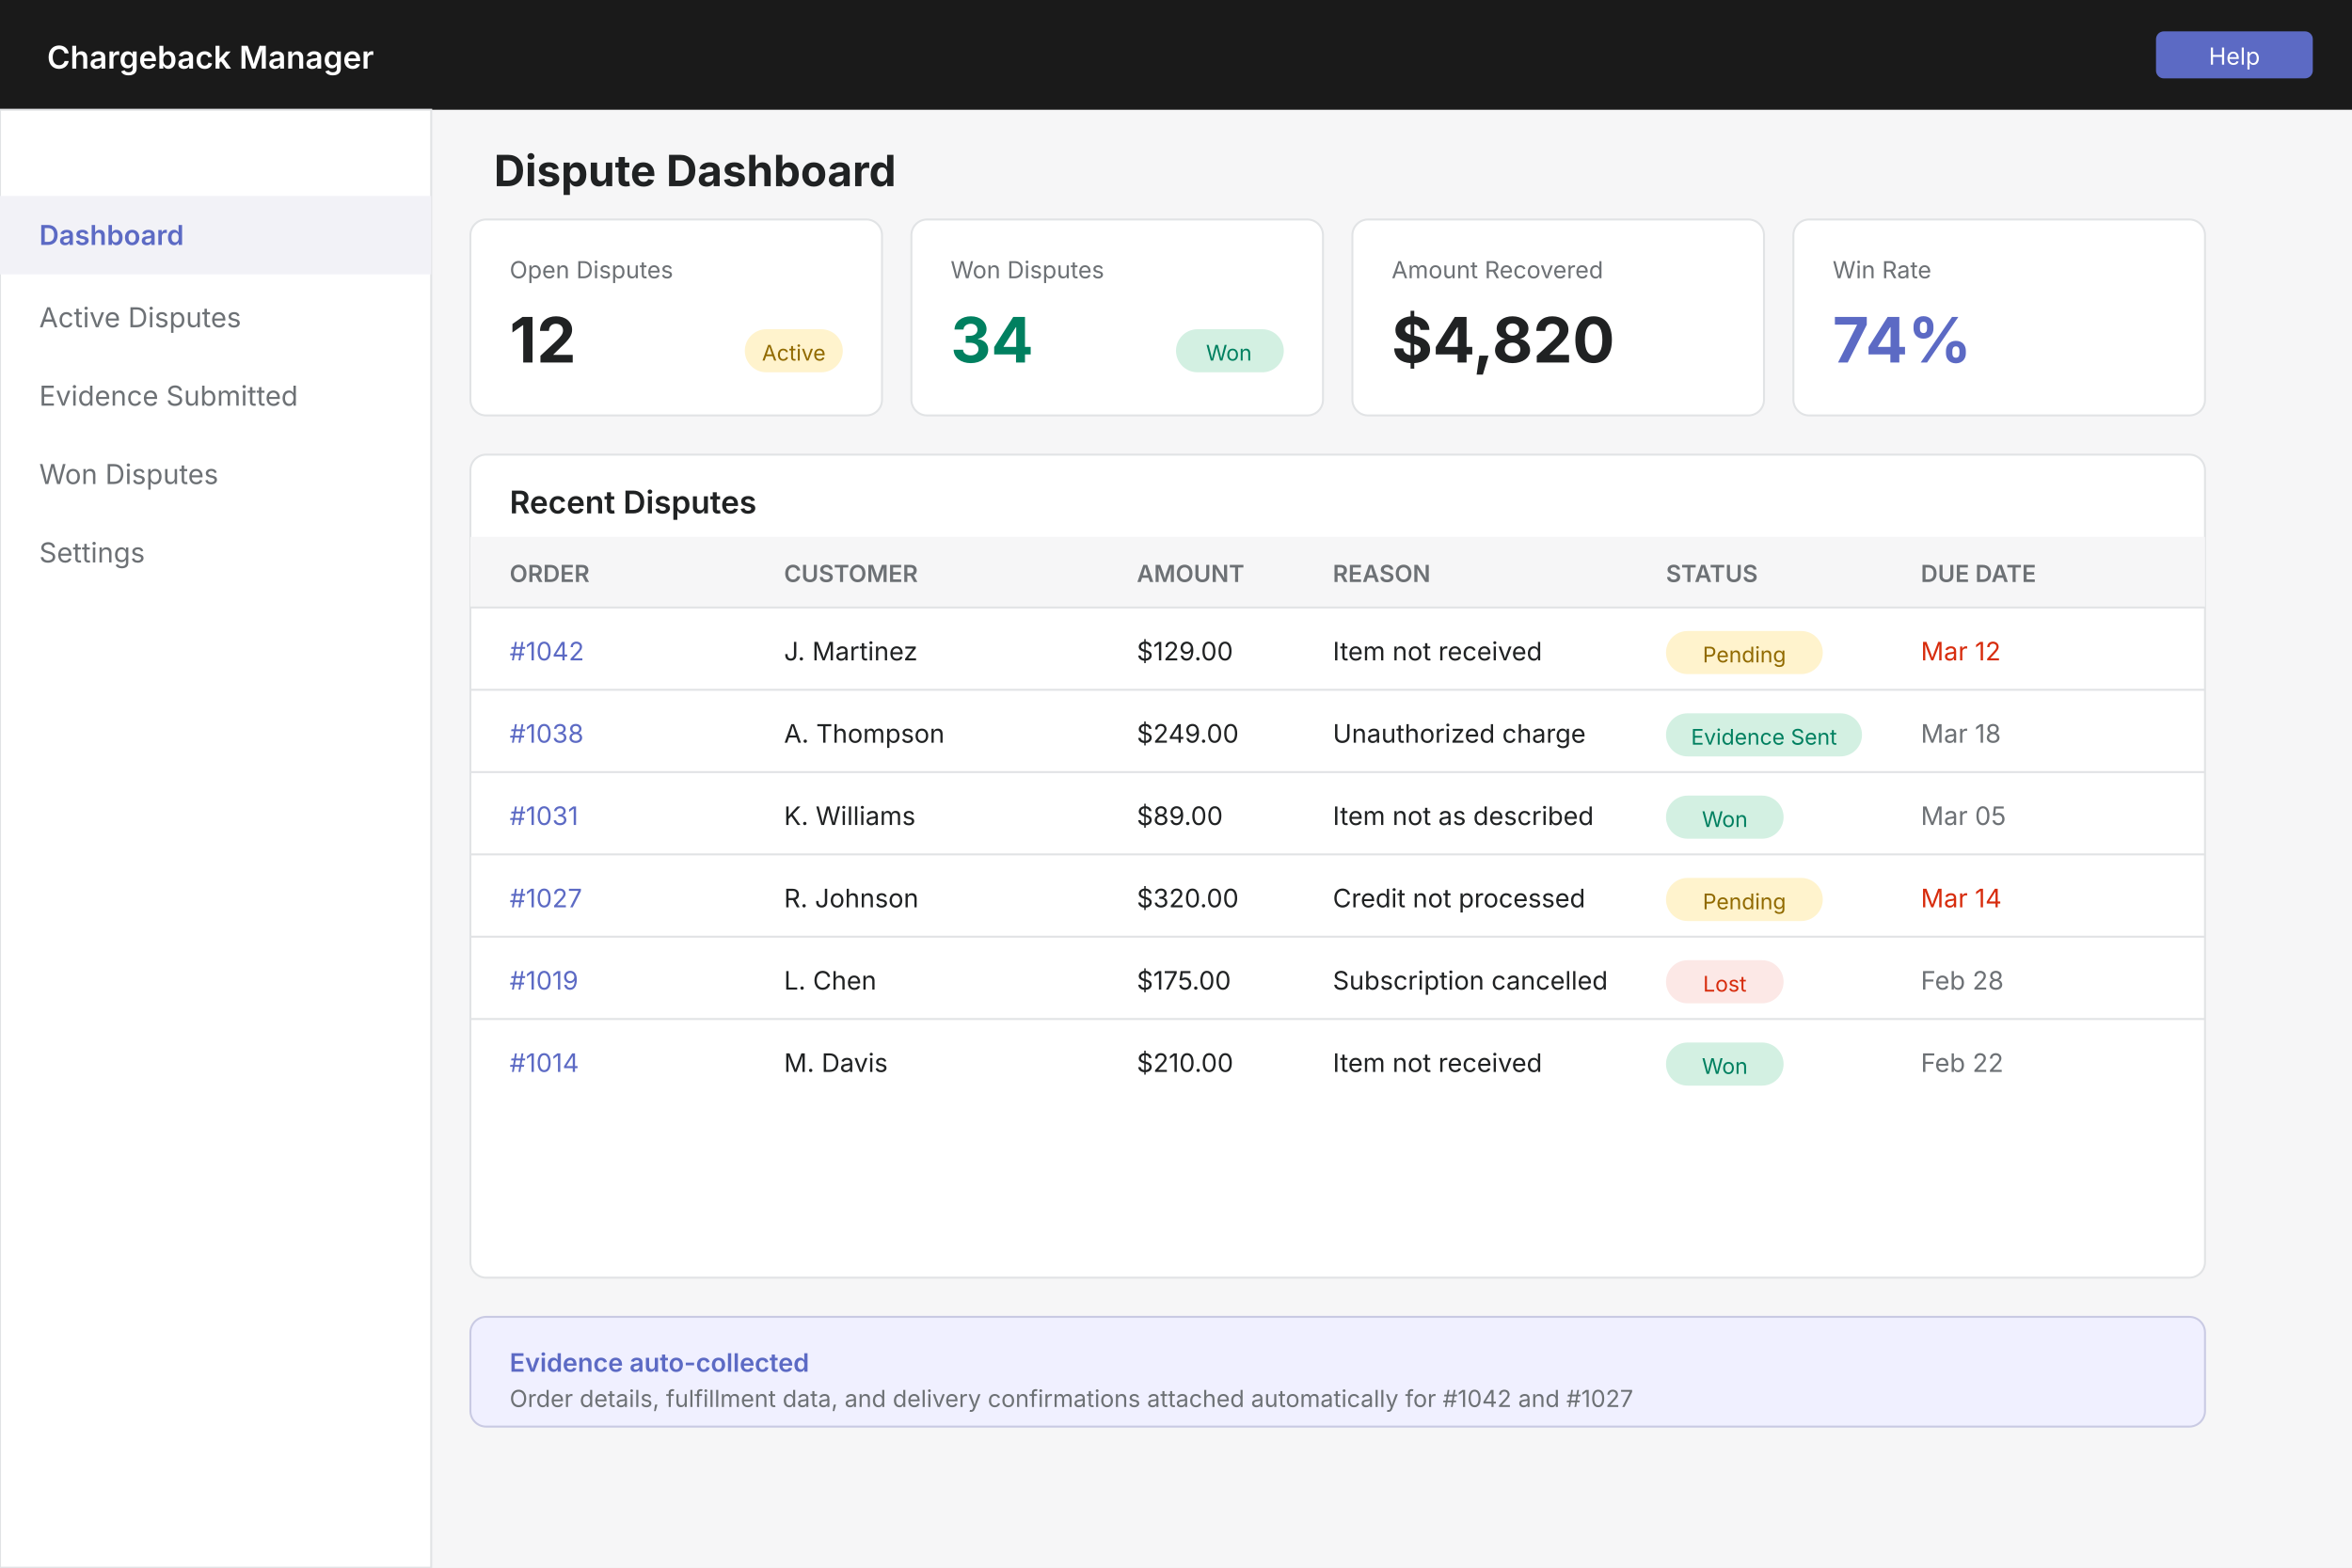
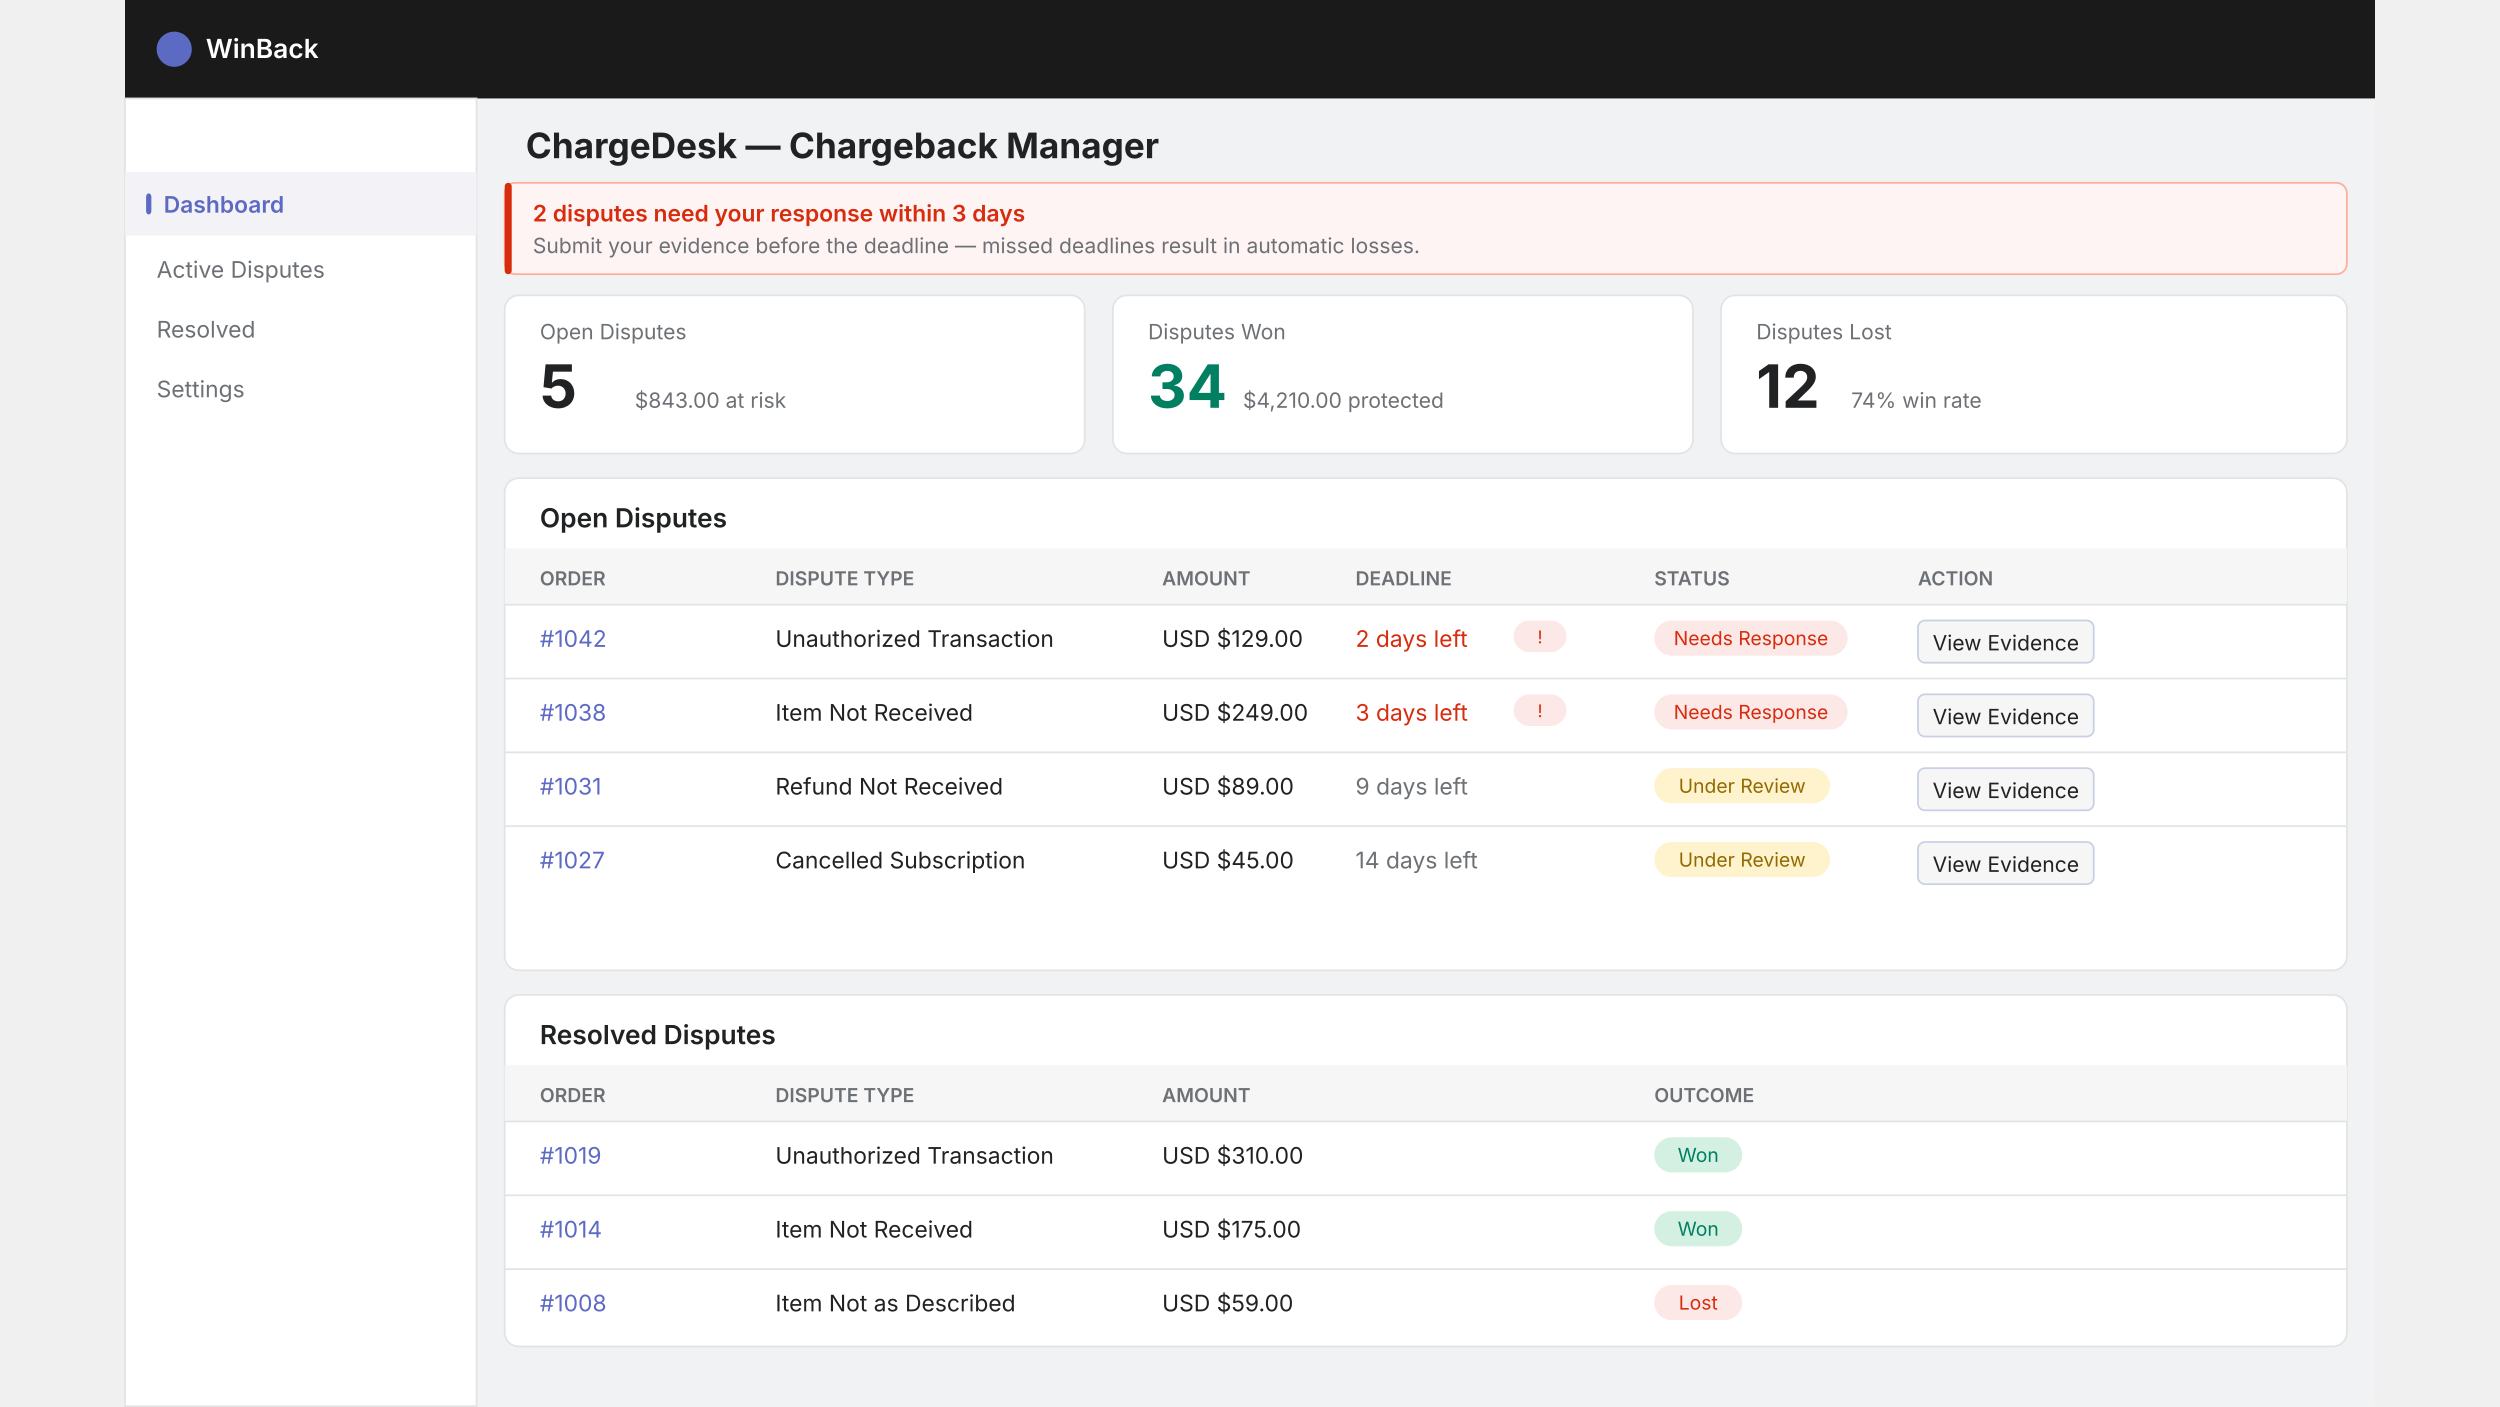
- <svg xmlns="http://www.w3.org/2000/svg" width="1200" height="800" viewBox="0 0 1200 800">
+ <svg xmlns="http://www.w3.org/2000/svg" width="1600" height="900" viewBox="0 0 1280 800">
  <defs>
    <style>
      text { font-family: -apple-system, BlinkMacSystemFont, 'Segoe UI', sans-serif; }
    </style>
  </defs>
-   <rect width="1200" height="800" fill="#f6f6f7" />
-   <rect width="1200" height="56" fill="#1a1a1a" />
-   <text x="24" y="35" fill="#ffffff" font-size="16" font-weight="600">Chargeback Manager</text>
-   <rect x="1100" y="16" width="80" height="24" rx="4" fill="#5c6ac4" />
-   <text x="1140" y="33" fill="#ffffff" font-size="12" text-anchor="middle">Help</text>
-   <rect x="0" y="56" width="220" height="744" fill="#ffffff" stroke="#e1e3e5" stroke-width="1" />
-   <rect x="0" y="100" width="220" height="40" fill="#f2f2f7" />
-   <text x="20" y="125" fill="#5c6ac4" font-size="14" font-weight="600">Dashboard</text>
-   <text x="20" y="167" fill="#6d7175" font-size="14">Active Disputes</text>
-   <text x="20" y="207" fill="#6d7175" font-size="14">Evidence Submitted</text>
-   <text x="20" y="247" fill="#6d7175" font-size="14">Won Disputes</text>
-   <text x="20" y="287" fill="#6d7175" font-size="14">Settings</text>
-   <text x="252" y="95" fill="#202223" font-size="22" font-weight="700">Dispute Dashboard</text>
-   <rect x="240" y="112" width="210" height="100" rx="8" fill="#ffffff" stroke="#e1e3e5" stroke-width="1" />
-   <text x="260" y="142" fill="#6d7175" font-size="12">Open Disputes</text>
-   <text x="260" y="185" fill="#202223" font-size="32" font-weight="700">12</text>
-   <rect x="380" y="168" width="50" height="22" rx="11" fill="#fff3cd" />
-   <text x="405" y="184" fill="#916a00" font-size="11" text-anchor="middle">Active</text>
-   <rect x="465" y="112" width="210" height="100" rx="8" fill="#ffffff" stroke="#e1e3e5" stroke-width="1" />
-   <text x="485" y="142" fill="#6d7175" font-size="12">Won Disputes</text>
-   <text x="485" y="185" fill="#008060" font-size="32" font-weight="700">34</text>
-   <rect x="600" y="168" width="55" height="22" rx="11" fill="#d3f0e2" />
-   <text x="627" y="184" fill="#008060" font-size="11" text-anchor="middle">Won</text>
-   <rect x="690" y="112" width="210" height="100" rx="8" fill="#ffffff" stroke="#e1e3e5" stroke-width="1" />
-   <text x="710" y="142" fill="#6d7175" font-size="12">Amount Recovered</text>
-   <text x="710" y="185" fill="#202223" font-size="32" font-weight="700">$4,820</text>
-   <rect x="915" y="112" width="210" height="100" rx="8" fill="#ffffff" stroke="#e1e3e5" stroke-width="1" />
-   <text x="935" y="142" fill="#6d7175" font-size="12">Win Rate</text>
-   <text x="935" y="185" fill="#5c6ac4" font-size="32" font-weight="700">74%</text>
-   <rect x="240" y="232" width="885" height="420" rx="8" fill="#ffffff" stroke="#e1e3e5" stroke-width="1" />
-   <text x="260" y="262" fill="#202223" font-size="16" font-weight="600">Recent Disputes</text>
-   <rect x="240" y="274" width="885" height="36" fill="#f6f6f7" />
-   <text x="260" y="297" fill="#6d7175" font-size="12" font-weight="600">ORDER</text>
-   <text x="400" y="297" fill="#6d7175" font-size="12" font-weight="600">CUSTOMER</text>
-   <text x="580" y="297" fill="#6d7175" font-size="12" font-weight="600">AMOUNT</text>
-   <text x="680" y="297" fill="#6d7175" font-size="12" font-weight="600">REASON</text>
-   <text x="850" y="297" fill="#6d7175" font-size="12" font-weight="600">STATUS</text>
-   <text x="980" y="297" fill="#6d7175" font-size="12" font-weight="600">DUE DATE</text>
-   <line x1="240" y1="310" x2="1125" y2="310" stroke="#e1e3e5" stroke-width="1" />
-   <text x="260" y="337" fill="#5c6ac4" font-size="13">#1042</text>
-   <text x="400" y="337" fill="#202223" font-size="13">J. Martinez</text>
-   <text x="580" y="337" fill="#202223" font-size="13">$129.00</text>
-   <text x="680" y="337" fill="#202223" font-size="13">Item not received</text>
-   <rect x="850" y="322" width="80" height="22" rx="11" fill="#fff3cd" />
-   <text x="890" y="338" fill="#916a00" font-size="11" text-anchor="middle">Pending</text>
-   <text x="980" y="337" fill="#d72c0d" font-size="13">Mar 12</text>
-   <line x1="240" y1="352" x2="1125" y2="352" stroke="#e1e3e5" stroke-width="1" />
-   <text x="260" y="379" fill="#5c6ac4" font-size="13">#1038</text>
-   <text x="400" y="379" fill="#202223" font-size="13">A. Thompson</text>
-   <text x="580" y="379" fill="#202223" font-size="13">$249.00</text>
-   <text x="680" y="379" fill="#202223" font-size="13">Unauthorized charge</text>
-   <rect x="850" y="364" width="100" height="22" rx="11" fill="#d3f0e2" />
-   <text x="900" y="380" fill="#008060" font-size="11" text-anchor="middle">Evidence Sent</text>
-   <text x="980" y="379" fill="#6d7175" font-size="13">Mar 18</text>
-   <line x1="240" y1="394" x2="1125" y2="394" stroke="#e1e3e5" stroke-width="1" />
-   <text x="260" y="421" fill="#5c6ac4" font-size="13">#1031</text>
-   <text x="400" y="421" fill="#202223" font-size="13">K. Williams</text>
-   <text x="580" y="421" fill="#202223" font-size="13">$89.00</text>
-   <text x="680" y="421" fill="#202223" font-size="13">Item not as described</text>
-   <rect x="850" y="406" width="60" height="22" rx="11" fill="#d3f0e2" />
-   <text x="880" y="422" fill="#008060" font-size="11" text-anchor="middle">Won</text>
-   <text x="980" y="421" fill="#6d7175" font-size="13">Mar 05</text>
-   <line x1="240" y1="436" x2="1125" y2="436" stroke="#e1e3e5" stroke-width="1" />
-   <text x="260" y="463" fill="#5c6ac4" font-size="13">#1027</text>
-   <text x="400" y="463" fill="#202223" font-size="13">R. Johnson</text>
-   <text x="580" y="463" fill="#202223" font-size="13">$320.00</text>
-   <text x="680" y="463" fill="#202223" font-size="13">Credit not processed</text>
-   <rect x="850" y="448" width="80" height="22" rx="11" fill="#fff3cd" />
-   <text x="890" y="464" fill="#916a00" font-size="11" text-anchor="middle">Pending</text>
-   <text x="980" y="463" fill="#d72c0d" font-size="13">Mar 14</text>
-   <line x1="240" y1="478" x2="1125" y2="478" stroke="#e1e3e5" stroke-width="1" />
-   <text x="260" y="505" fill="#5c6ac4" font-size="13">#1019</text>
-   <text x="400" y="505" fill="#202223" font-size="13">L. Chen</text>
-   <text x="580" y="505" fill="#202223" font-size="13">$175.00</text>
-   <text x="680" y="505" fill="#202223" font-size="13">Subscription cancelled</text>
-   <rect x="850" y="490" width="60" height="22" rx="11" fill="#fce8e6" />
-   <text x="880" y="506" fill="#d72c0d" font-size="11" text-anchor="middle">Lost</text>
-   <text x="980" y="505" fill="#6d7175" font-size="13">Feb 28</text>
-   <line x1="240" y1="520" x2="1125" y2="520" stroke="#e1e3e5" stroke-width="1" />
-   <text x="260" y="547" fill="#5c6ac4" font-size="13">#1014</text>
-   <text x="400" y="547" fill="#202223" font-size="13">M. Davis</text>
-   <text x="580" y="547" fill="#202223" font-size="13">$210.00</text>
-   <text x="680" y="547" fill="#202223" font-size="13">Item not received</text>
-   <rect x="850" y="532" width="60" height="22" rx="11" fill="#d3f0e2" />
-   <text x="880" y="548" fill="#008060" font-size="11" text-anchor="middle">Won</text>
-   <text x="980" y="547" fill="#6d7175" font-size="13">Feb 22</text>
-   <rect x="240" y="672" width="885" height="56" rx="8" fill="#f0f0ff" stroke="#c9cae3" stroke-width="1" />
-   <text x="260" y="700" fill="#5c6ac4" font-size="13" font-weight="600">Evidence auto-collected</text>
-   <text x="260" y="718" fill="#6d7175" font-size="12">Order details, fulfillment data, and delivery confirmations attached automatically for #1042 and #1027</text>
+   <rect width="1280" height="800" fill="#f1f2f3" />
+   <rect width="1280" height="56" fill="#1a1a1a" />
+   <circle cx="28" cy="28" r="10" fill="#5c6ac4" />
+   <text x="46" y="33" fill="#ffffff" font-size="15" font-weight="600">WinBack</text>
+   <rect x="0" y="56" width="200" height="744" fill="#ffffff" stroke="#e1e3e5" stroke-width="1" />
+   <rect x="0" y="98" width="200" height="36" fill="#f2f2f7" />
+   <rect x="12" y="110" width="3" height="12" rx="2" fill="#5c6ac4" />
+   <text x="22" y="121" fill="#5c6ac4" font-size="13" font-weight="600">Dashboard</text>
+   <text x="18" y="158" fill="#6d7175" font-size="13">Active Disputes</text>
+   <text x="18" y="192" fill="#6d7175" font-size="13">Resolved</text>
+   <text x="18" y="226" fill="#6d7175" font-size="13">Settings</text>
+   <text x="228" y="90" fill="#202223" font-size="20" font-weight="700">ChargeDesk — Chargeback Manager</text>
+   <rect x="216" y="104" width="1048" height="52" rx="6" fill="#fff4f4" stroke="#fead9a" stroke-width="1" />
+   <rect x="216" y="104" width="4" height="52" rx="2" fill="#d72c0d" />
+   <text x="232" y="126" fill="#d72c0d" font-size="13" font-weight="600">2 disputes need your response within 3 days</text>
+   <text x="232" y="144" fill="#6d7175" font-size="12">Submit your evidence before the deadline — missed deadlines result in automatic losses.</text>
+   <rect x="216" y="168" width="330" height="90" rx="8" fill="#ffffff" stroke="#e1e3e5" stroke-width="1" />
+   <text x="236" y="193" fill="#6d7175" font-size="12">Open Disputes</text>
+   <text x="236" y="232" fill="#202223" font-size="34" font-weight="700">5</text>
+   <text x="290" y="232" fill="#6d7175" font-size="12">$843.00 at risk</text>
+   <rect x="562" y="168" width="330" height="90" rx="8" fill="#ffffff" stroke="#e1e3e5" stroke-width="1" />
+   <text x="582" y="193" fill="#6d7175" font-size="12">Disputes Won</text>
+   <text x="582" y="232" fill="#008060" font-size="34" font-weight="700">34</text>
+   <text x="636" y="232" fill="#6d7175" font-size="12">$4,210.00 protected</text>
+   <rect x="908" y="168" width="356" height="90" rx="8" fill="#ffffff" stroke="#e1e3e5" stroke-width="1" />
+   <text x="928" y="193" fill="#6d7175" font-size="12">Disputes Lost</text>
+   <text x="928" y="232" fill="#202223" font-size="34" font-weight="700">12</text>
+   <text x="982" y="232" fill="#6d7175" font-size="12">74% win rate</text>
+   <rect x="216" y="272" width="1048" height="280" rx="8" fill="#ffffff" stroke="#e1e3e5" stroke-width="1" />
+   <text x="236" y="300" fill="#202223" font-size="15" font-weight="600">Open Disputes</text>
+   <rect x="216" y="312" width="1048" height="32" fill="#f6f6f7" rx="0" />
+   <text x="236" y="333" fill="#6d7175" font-size="11" font-weight="600">ORDER</text>
+   <text x="370" y="333" fill="#6d7175" font-size="11" font-weight="600">DISPUTE TYPE</text>
+   <text x="590" y="333" fill="#6d7175" font-size="11" font-weight="600">AMOUNT</text>
+   <text x="700" y="333" fill="#6d7175" font-size="11" font-weight="600">DEADLINE</text>
+   <text x="870" y="333" fill="#6d7175" font-size="11" font-weight="600">STATUS</text>
+   <text x="1020" y="333" fill="#6d7175" font-size="11" font-weight="600">ACTION</text>
+   <line x1="216" y1="344" x2="1264" y2="344" stroke="#e1e3e5" stroke-width="1" />
+   <text x="236" y="368" fill="#5c6ac4" font-size="13">#1042</text>
+   <text x="370" y="368" fill="#202223" font-size="13">Unauthorized Transaction</text>
+   <text x="590" y="368" fill="#202223" font-size="13">USD $129.00</text>
+   <text x="700" y="368" fill="#d72c0d" font-size="13">2 days left</text>
+   <rect x="790" y="353" width="30" height="18" rx="9" fill="#fce8e6" />
+   <text x="805" y="366" fill="#d72c0d" font-size="10" text-anchor="middle">!</text>
+   <rect x="870" y="353" width="110" height="20" rx="10" fill="#fce8e6" />
+   <text x="925" y="367" fill="#d72c0d" font-size="11" text-anchor="middle">Needs Response</text>
+   <rect x="1020" y="353" width="100" height="24" rx="4" fill="#f6f6f7" stroke="#c9cfe4" stroke-width="1" />
+   <text x="1070" y="370" fill="#202223" font-size="12" text-anchor="middle">View Evidence</text>
+   <line x1="216" y1="386" x2="1264" y2="386" stroke="#e1e3e5" stroke-width="1" />
+   <text x="236" y="410" fill="#5c6ac4" font-size="13">#1038</text>
+   <text x="370" y="410" fill="#202223" font-size="13">Item Not Received</text>
+   <text x="590" y="410" fill="#202223" font-size="13">USD $249.00</text>
+   <text x="700" y="410" fill="#d72c0d" font-size="13">3 days left</text>
+   <rect x="790" y="395" width="30" height="18" rx="9" fill="#fce8e6" />
+   <text x="805" y="408" fill="#d72c0d" font-size="10" text-anchor="middle">!</text>
+   <rect x="870" y="395" width="110" height="20" rx="10" fill="#fce8e6" />
+   <text x="925" y="409" fill="#d72c0d" font-size="11" text-anchor="middle">Needs Response</text>
+   <rect x="1020" y="395" width="100" height="24" rx="4" fill="#f6f6f7" stroke="#c9cfe4" stroke-width="1" />
+   <text x="1070" y="412" fill="#202223" font-size="12" text-anchor="middle">View Evidence</text>
+   <line x1="216" y1="428" x2="1264" y2="428" stroke="#e1e3e5" stroke-width="1" />
+   <text x="236" y="452" fill="#5c6ac4" font-size="13">#1031</text>
+   <text x="370" y="452" fill="#202223" font-size="13">Refund Not Received</text>
+   <text x="590" y="452" fill="#202223" font-size="13">USD $89.00</text>
+   <text x="700" y="452" fill="#6d7175" font-size="13">9 days left</text>
+   <rect x="870" y="437" width="100" height="20" rx="10" fill="#fff3cd" />
+   <text x="920" y="451" fill="#916a00" font-size="11" text-anchor="middle">Under Review</text>
+   <rect x="1020" y="437" width="100" height="24" rx="4" fill="#f6f6f7" stroke="#c9cfe4" stroke-width="1" />
+   <text x="1070" y="454" fill="#202223" font-size="12" text-anchor="middle">View Evidence</text>
+   <line x1="216" y1="470" x2="1264" y2="470" stroke="#e1e3e5" stroke-width="1" />
+   <text x="236" y="494" fill="#5c6ac4" font-size="13">#1027</text>
+   <text x="370" y="494" fill="#202223" font-size="13">Cancelled Subscription</text>
+   <text x="590" y="494" fill="#202223" font-size="13">USD $45.00</text>
+   <text x="700" y="494" fill="#6d7175" font-size="13">14 days left</text>
+   <rect x="870" y="479" width="100" height="20" rx="10" fill="#fff3cd" />
+   <text x="920" y="493" fill="#916a00" font-size="11" text-anchor="middle">Under Review</text>
+   <rect x="1020" y="479" width="100" height="24" rx="4" fill="#f6f6f7" stroke="#c9cfe4" stroke-width="1" />
+   <text x="1070" y="496" fill="#202223" font-size="12" text-anchor="middle">View Evidence</text>
+   <rect x="216" y="566" width="1048" height="200" rx="8" fill="#ffffff" stroke="#e1e3e5" stroke-width="1" />
+   <text x="236" y="594" fill="#202223" font-size="15" font-weight="600">Resolved Disputes</text>
+   <rect x="216" y="606" width="1048" height="32" fill="#f6f6f7" />
+   <text x="236" y="627" fill="#6d7175" font-size="11" font-weight="600">ORDER</text>
+   <text x="370" y="627" fill="#6d7175" font-size="11" font-weight="600">DISPUTE TYPE</text>
+   <text x="590" y="627" fill="#6d7175" font-size="11" font-weight="600">AMOUNT</text>
+   <text x="870" y="627" fill="#6d7175" font-size="11" font-weight="600">OUTCOME</text>
+   <line x1="216" y1="638" x2="1264" y2="638" stroke="#e1e3e5" stroke-width="1" />
+   <text x="236" y="662" fill="#5c6ac4" font-size="13">#1019</text>
+   <text x="370" y="662" fill="#202223" font-size="13">Unauthorized Transaction</text>
+   <text x="590" y="662" fill="#202223" font-size="13">USD $310.00</text>
+   <rect x="870" y="647" width="50" height="20" rx="10" fill="#d3f0e2" />
+   <text x="895" y="661" fill="#008060" font-size="11" text-anchor="middle">Won</text>
+   <line x1="216" y1="680" x2="1264" y2="680" stroke="#e1e3e5" stroke-width="1" />
+   <text x="236" y="704" fill="#5c6ac4" font-size="13">#1014</text>
+   <text x="370" y="704" fill="#202223" font-size="13">Item Not Received</text>
+   <text x="590" y="704" fill="#202223" font-size="13">USD $175.00</text>
+   <rect x="870" y="689" width="50" height="20" rx="10" fill="#d3f0e2" />
+   <text x="895" y="703" fill="#008060" font-size="11" text-anchor="middle">Won</text>
+   <line x1="216" y1="722" x2="1264" y2="722" stroke="#e1e3e5" stroke-width="1" />
+   <text x="236" y="746" fill="#5c6ac4" font-size="13">#1008</text>
+   <text x="370" y="746" fill="#202223" font-size="13">Item Not as Described</text>
+   <text x="590" y="746" fill="#202223" font-size="13">USD $59.00</text>
+   <rect x="870" y="731" width="50" height="20" rx="10" fill="#fce8e6" />
+   <text x="895" y="745" fill="#d72c0d" font-size="11" text-anchor="middle">Lost</text>
</svg>
